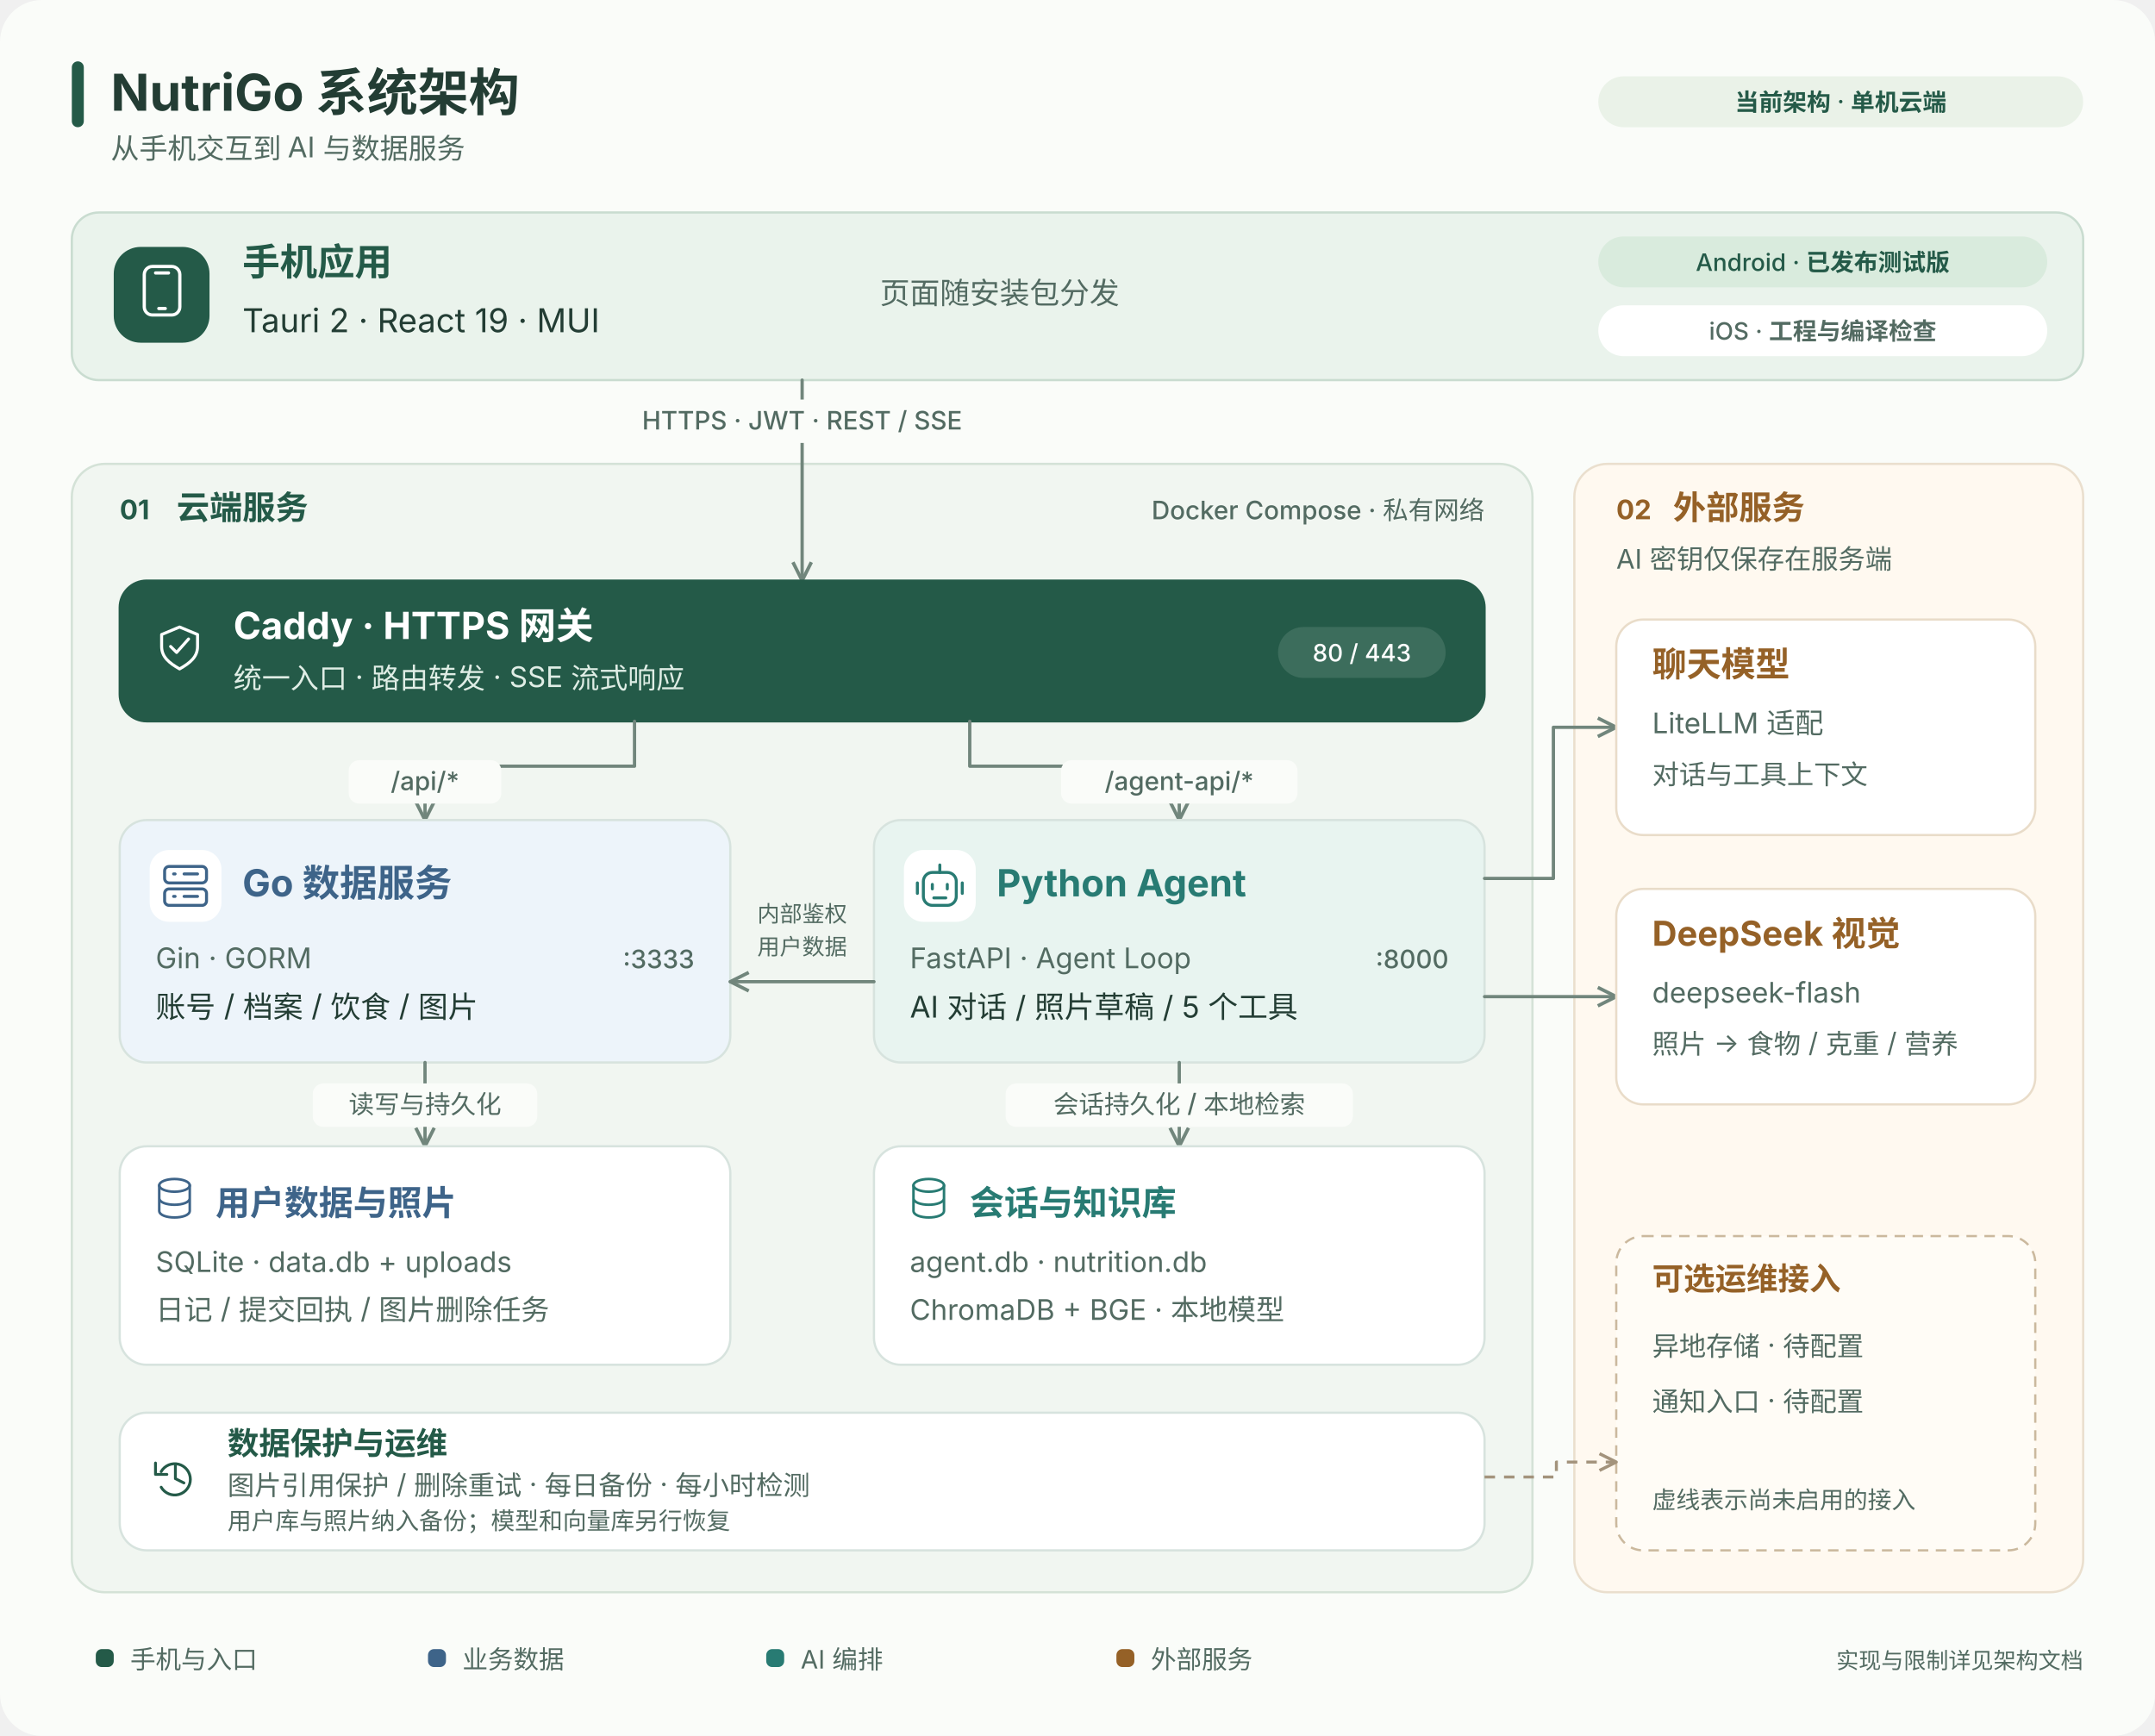
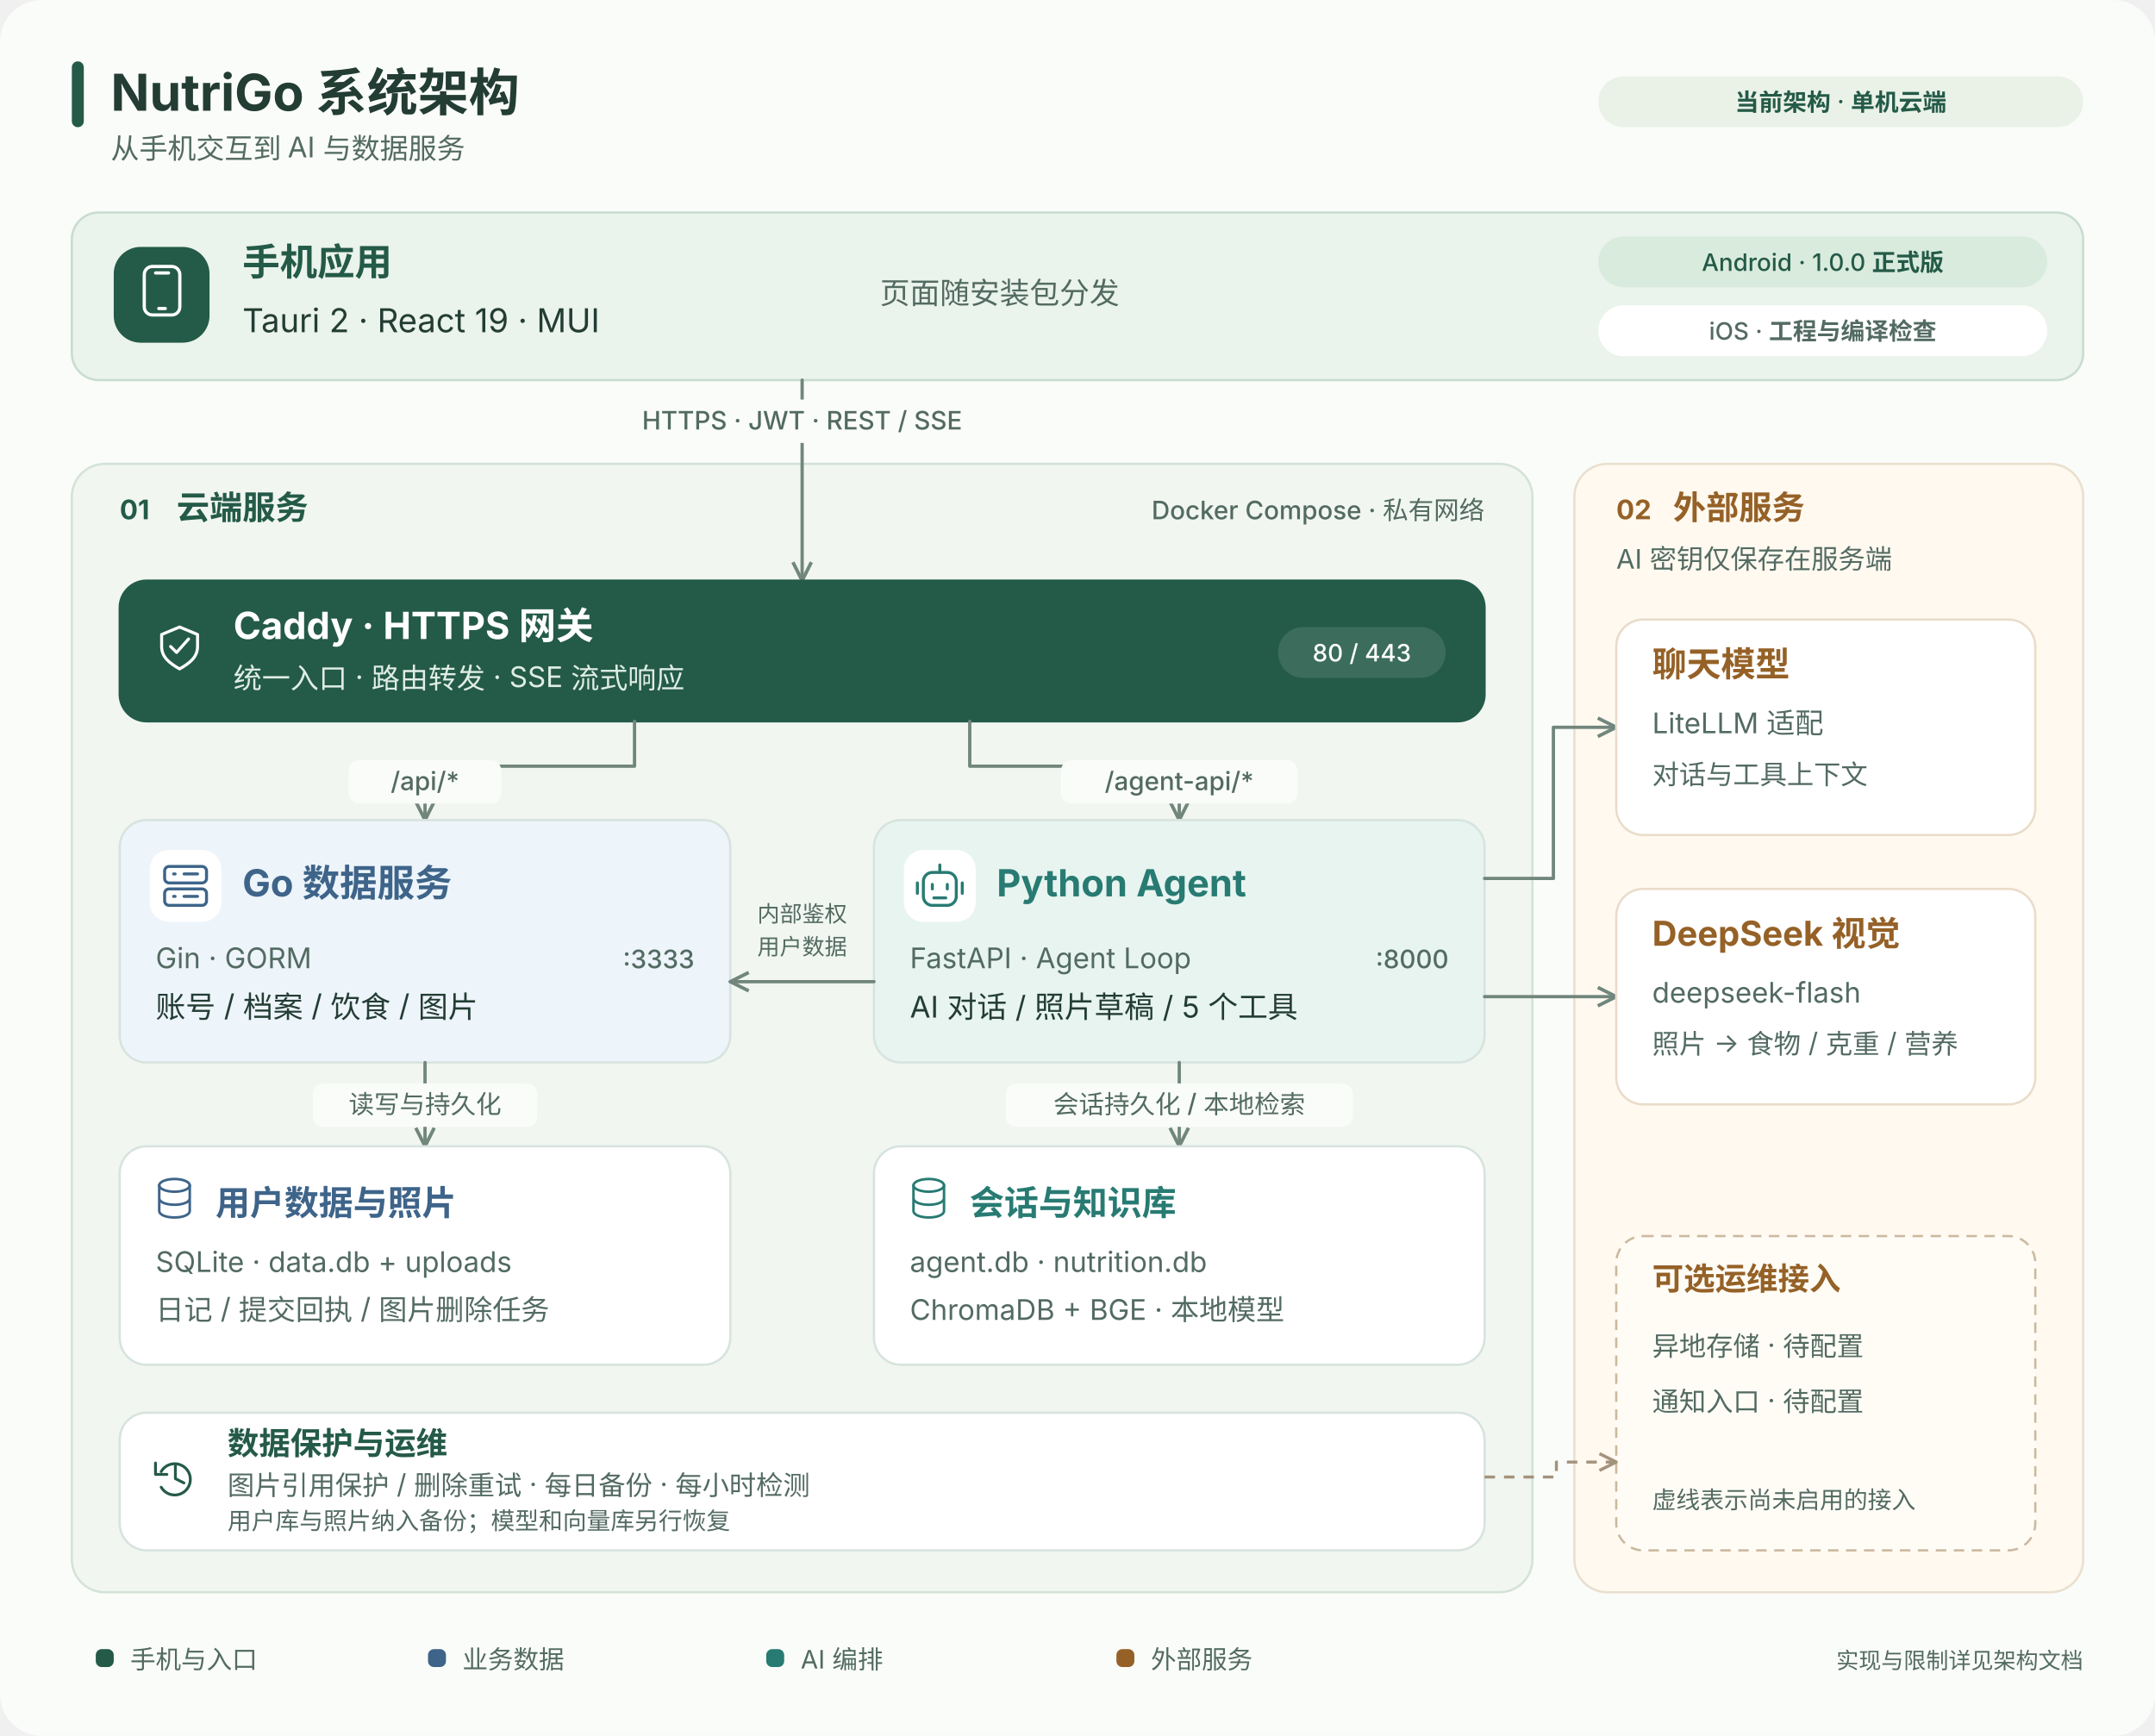
<svg xmlns="http://www.w3.org/2000/svg" width="1440" height="1160" viewBox="0 0 1440 1160" role="img" aria-labelledby="title desc" xml:lang="zh">
  <defs>
    <marker id="arrow" viewBox="0 0 10 10" refX="9" refY="5" markerWidth="7" markerHeight="7" orient="auto-start-reverse">
      <path d="M1 1 9 5 1 9" fill="none" stroke="#71867C" stroke-width="1.5" stroke-linejoin="round" />
    </marker>
    <marker id="optional-arrow" viewBox="0 0 10 10" refX="9" refY="5" markerWidth="7" markerHeight="7" orient="auto">
      <path d="M1 1 9 5 1 9" fill="none" stroke="#A3937C" stroke-width="1.5" stroke-linejoin="round" />
    </marker>
  </defs>
  <style>text { font-family: -apple-system, BlinkMacSystemFont, 'Segoe UI', 'PingFang SC', 'Microsoft YaHei', sans-serif; } .edge { fill:none; stroke:#71867C; stroke-width:2.2; stroke-linejoin:round; stroke-linecap:round; marker-end:url(#arrow); } .optional-edge { fill:none; stroke:#A3937C; stroke-width:2; stroke-dasharray:7 6; stroke-linejoin:round; marker-end:url(#optional-arrow); }</style>
  <rect width="1440" height="1160" rx="28" fill="#FAFCF9" />
  <rect x="48" y="41" width="8" height="44" rx="4" fill="#245A48" stroke="none" stroke-width="1.5" />
  <text x="74" y="74" font-size="34" fill="#233D34" font-weight="700" text-anchor="start">NutriGo 系统架构</text>
  <text x="74" y="106" font-size="19" fill="#536B62" font-weight="400" text-anchor="start">从手机交互到 AI 与数据服务</text>
  <rect x="1068" y="51" width="324" height="34" rx="17" fill="#EAF2E8" stroke="none" stroke-width="1.5" />
  <text x="1230.0" y="74" font-size="16" fill="#245A48" font-weight="550" text-anchor="middle">当前架构 · 单机云端</text>
  <g data-node="app">
    <rect x="48" y="142" width="1344" height="112" rx="18" fill="#EAF3EC" stroke="#C9DCD0" stroke-width="1.5" />
    <rect x="76" y="165" width="64" height="64" rx="18" fill="#245A48" stroke="none" stroke-width="1.5" />
    <g transform="translate(91 177) scale(1.08)" fill="none" stroke="#FFFFFF" stroke-width="2" stroke-linecap="round" stroke-linejoin="round">
      <rect x="5" y="1" width="22" height="30" rx="5" />
      <path d="M12 5h8M14 27h4" />
    </g>
    <text x="162" y="184" font-size="25" fill="#245A48" font-weight="650" text-anchor="start">手机应用</text>
    <text x="162" y="222" font-size="22" fill="#233D34" font-weight="400" text-anchor="start">Tauri 2 · React 19 · MUI</text>
    <text x="588" y="203" font-size="20" fill="#536B62" font-weight="400" text-anchor="start">页面随安装包分发</text>
    <rect x="1068" y="158" width="300" height="34" rx="17" fill="#D9EBDD" stroke="none" stroke-width="1.5" />
-     <text x="1218.0" y="181" font-size="16" fill="#245A48" font-weight="550" text-anchor="middle">Android · 已发布测试版</text>
+     <text x="1218.0" y="181" font-size="16" fill="#245A48" font-weight="550" text-anchor="middle">Android · 1.0.0 正式版</text>
    <rect x="1068" y="204" width="300" height="34" rx="17" fill="#FFFFFF" stroke="none" stroke-width="1.5" />
    <text x="1218.0" y="227" font-size="16" fill="#536B62" font-weight="550" text-anchor="middle">iOS · 工程与编译检查</text>
  </g>
  <rect x="48" y="310" width="976" height="754" rx="22" fill="#F1F6F1" stroke="#D4E2D7" stroke-width="1.5" />
  <rect x="1052" y="310" width="340" height="754" rx="22" fill="#FFF9F0" stroke="#EADFCE" stroke-width="1.5" />
  <text x="80" y="347" font-size="18" fill="#245A48" font-weight="700" text-anchor="start">01</text>
  <text x="118" y="347" font-size="22" fill="#245A48" font-weight="650" text-anchor="start">云端服务</text>
  <text x="992" y="347" font-size="17" fill="#536B62" font-weight="500" text-anchor="end">Docker Compose · 私有网络</text>
  <text x="1080" y="347" font-size="18" fill="#956127" font-weight="700" text-anchor="start">02</text>
  <text x="1118" y="347" font-size="22" fill="#956127" font-weight="650" text-anchor="start">外部服务</text>
  <text x="1080" y="380" font-size="18" fill="#536B62" font-weight="400" text-anchor="start">AI 密钥仅保存在服务端</text>
  <path class="edge" d="M536 254 V388" />
  <rect x="402.0" y="267" width="268" height="29" rx="7" fill="#FAFCF9" stroke="none" stroke-width="1.5" />
  <text x="536" y="287" font-size="17" fill="#536B62" font-weight="500" text-anchor="middle">HTTPS · JWT · REST / SSE</text>
  <g data-node="gateway">
    <rect x="80" y="388" width="912" height="94" rx="18" fill="#245A48" stroke="#245A48" stroke-width="1.5" />
    <g transform="translate(104 417) scale(1)" fill="none" stroke="#FFFFFF" stroke-width="2" stroke-linecap="round" stroke-linejoin="round">
      <path d="M16 2 28 7v8c0 7-5 11-12 15C9 26 4 22 4 15V7Z" />
      <path d="m10 15 4 4 8-9" />
    </g>
    <text x="156" y="427" font-size="25" fill="#FFFFFF" font-weight="650" text-anchor="start">Caddy · HTTPS 网关</text>
    <text x="156" y="460" font-size="19" fill="#DFEDE5" font-weight="400" text-anchor="start">统一入口 · 路由转发 · SSE 流式响应</text>
    <rect x="854" y="419" width="112" height="34" rx="17" fill="#3C6D5C" stroke="none" stroke-width="1.5" />
    <text x="910.0" y="442" font-size="16" fill="#FFFFFF" font-weight="550" text-anchor="middle">80 / 443</text>
  </g>
  <path class="edge" d="M424 482 V512 H284 V548" />
  <path class="edge" d="M648 482 V512 H788 V548" />
  <rect x="233.0" y="508" width="102" height="29" rx="7" fill="#FAFCF9" stroke="none" stroke-width="1.5" />
  <text x="284" y="528" font-size="17" fill="#536B62" font-weight="500" text-anchor="middle">/api/*</text>
  <rect x="709.0" y="508" width="158" height="29" rx="7" fill="#FAFCF9" stroke="none" stroke-width="1.5" />
  <text x="788" y="528" font-size="17" fill="#536B62" font-weight="500" text-anchor="middle">/agent-api/*</text>
  <g data-node="go">
    <rect x="80" y="548" width="408" height="162" rx="18" fill="#EDF4FA" stroke="#D7E3DE" stroke-width="1.5" />
    <rect x="100" y="568" width="48" height="48" rx="13" fill="#FFFFFF" stroke="none" stroke-width="1.5" />
    <g transform="translate(108 576) scale(1)" fill="none" stroke="#3E6489" stroke-width="2" stroke-linecap="round" stroke-linejoin="round">
      <rect x="2" y="3" width="28" height="11" rx="3" />
      <rect x="2" y="18" width="28" height="11" rx="3" />
      <path d="M8 8h1m6 0h9M8 23h1m6 0h9" />
    </g>
    <text x="162" y="599" font-size="25" fill="#3E6489" font-weight="650" text-anchor="start">Go 数据服务</text>
    <text x="104" y="647" font-size="19" fill="#536B62" font-weight="400" text-anchor="start">Gin · GORM</text>
    <text x="104" y="680" font-size="20" fill="#233D34" font-weight="400" text-anchor="start">账号 / 档案 / 饮食 / 图片</text>
    <text x="464" y="647" font-size="17" fill="#536B62" font-weight="500" text-anchor="end">:3333</text>
  </g>
  <g data-node="agent">
    <rect x="584" y="548" width="408" height="162" rx="18" fill="#E8F4F0" stroke="#D7E3DE" stroke-width="1.5" />
    <rect x="604" y="568" width="48" height="48" rx="13" fill="#FFFFFF" stroke="none" stroke-width="1.5" />
    <g transform="translate(612 576) scale(1)" fill="none" stroke="#287B73" stroke-width="2" stroke-linecap="round" stroke-linejoin="round">
      <rect x="5" y="7" width="22" height="22" rx="6" />
      <path d="M16 2v5M11 15v3m10-3v3m-9 6h8M1 14v7m30-7v7" />
    </g>
    <text x="666" y="599" font-size="25" fill="#287B73" font-weight="650" text-anchor="start">Python Agent</text>
    <text x="608" y="647" font-size="19" fill="#536B62" font-weight="400" text-anchor="start">FastAPI · Agent Loop</text>
    <text x="608" y="680" font-size="20" fill="#233D34" font-weight="400" text-anchor="start">AI 对话 / 照片草稿 / 5 个工具</text>
    <text x="968" y="647" font-size="17" fill="#536B62" font-weight="500" text-anchor="end">:8000</text>
  </g>
  <text x="536" y="616" font-size="15" fill="#536B62" font-weight="500" text-anchor="middle">内部鉴权</text>
  <text x="536" y="638" font-size="15" fill="#536B62" font-weight="500" text-anchor="middle">用户数据</text>
  <path class="edge" d="M584 656 H488" />
  <path class="edge" d="M284 710 V766" />
  <path class="edge" d="M788 710 V766" />
  <rect x="209.0" y="724" width="150" height="29" rx="7" fill="#FAFCF9" stroke="none" stroke-width="1.5" />
  <text x="284" y="744" font-size="17" fill="#536B62" font-weight="500" text-anchor="middle">读写与持久化</text>
  <rect x="672.0" y="724" width="232" height="29" rx="7" fill="#FAFCF9" stroke="none" stroke-width="1.5" />
  <text x="788" y="744" font-size="17" fill="#536B62" font-weight="500" text-anchor="middle">会话持久化 / 本地检索</text>
  <g data-node="business-data">
    <rect x="80" y="766" width="408" height="146" rx="18" fill="#FFFFFF" stroke="#D7E3DE" stroke-width="1.5" />
    <g transform="translate(103 787) scale(0.85)" fill="none" stroke="#3E6489" stroke-width="2" stroke-linecap="round" stroke-linejoin="round">
      <ellipse cx="16" cy="6" rx="12" ry="5" />
      <path d="M4 6v20c0 7 24 7 24 0V6M4 16c0 7 24 7 24 0" />
    </g>
    <text x="144" y="812" font-size="23" fill="#3E6489" font-weight="650" text-anchor="start">用户数据与照片</text>
    <text x="104" y="850" font-size="19" fill="#536B62" font-weight="400" text-anchor="start">SQLite · data.db + uploads</text>
    <text x="104" y="882" font-size="19" fill="#536B62" font-weight="400" text-anchor="start">日记 / 提交回执 / 图片删除任务</text>
  </g>
  <g data-node="agent-data">
    <rect x="584" y="766" width="408" height="146" rx="18" fill="#FFFFFF" stroke="#D7E3DE" stroke-width="1.5" />
    <g transform="translate(607 787) scale(0.85)" fill="none" stroke="#287B73" stroke-width="2" stroke-linecap="round" stroke-linejoin="round">
      <ellipse cx="16" cy="6" rx="12" ry="5" />
      <path d="M4 6v20c0 7 24 7 24 0V6M4 16c0 7 24 7 24 0" />
    </g>
    <text x="648" y="812" font-size="23" fill="#287B73" font-weight="650" text-anchor="start">会话与知识库</text>
    <text x="608" y="850" font-size="19" fill="#536B62" font-weight="400" text-anchor="start">agent.db · nutrition.db</text>
    <text x="608" y="882" font-size="19" fill="#536B62" font-weight="400" text-anchor="start">ChromaDB + BGE · 本地模型</text>
  </g>
  <path class="edge" d="M992 587 H1038 V486 H1080" />
  <path class="edge" d="M992 666 H1080" />
  <g data-node="chat-provider">
    <rect x="1080" y="414" width="280" height="144" rx="18" fill="#FFFFFF" stroke="#E9DCC9" stroke-width="1.5" />
    <text x="1104" y="452" font-size="23" fill="#956127" font-weight="650" text-anchor="start">聊天模型</text>
    <text x="1104" y="490" font-size="19" fill="#536B62" font-weight="400" text-anchor="start">LiteLLM 适配</text>
    <text x="1104" y="524" font-size="18" fill="#536B62" font-weight="400" text-anchor="start">对话与工具上下文</text>
  </g>
  <g data-node="vision-provider">
    <rect x="1080" y="594" width="280" height="144" rx="18" fill="#FFFFFF" stroke="#E9DCC9" stroke-width="1.5" />
    <text x="1104" y="632" font-size="23" fill="#956127" font-weight="650" text-anchor="start">DeepSeek 视觉</text>
    <text x="1104" y="670" font-size="19" fill="#536B62" font-weight="400" text-anchor="start">deepseek-flash</text>
    <text x="1104" y="704" font-size="18" fill="#536B62" font-weight="400" text-anchor="start">照片 → 食物 / 克重 / 营养</text>
  </g>
  <g data-node="operations">
    <rect x="80" y="944" width="912" height="92" rx="18" fill="#FFFFFF" stroke="#D7E3DE" stroke-width="1.5" />
    <g transform="translate(102 971) scale(0.95)" fill="none" stroke="#245A48" stroke-width="2" stroke-linecap="round" stroke-linejoin="round">
      <path d="M6 13a11 11 0 1 1 0 11M2 7v8h8M16 9v9l6 3" />
    </g>
    <text x="152" y="972" font-size="21" fill="#245A48" font-weight="650" text-anchor="start">数据保护与运维</text>
    <text x="152" y="999" font-size="18" fill="#536B62" font-weight="400" text-anchor="start">图片引用保护 / 删除重试 · 每日备份 · 每小时检测</text>
    <text x="152" y="1022" font-size="16" fill="#536B62" font-weight="400" text-anchor="start">用户库与照片纳入备份；模型和向量库另行恢复</text>
  </g>
  <g data-node="optional">
    <rect x="1080" y="826" width="280" height="210" rx="18" fill="#FFFCF6" stroke="#CBB99E" stroke-width="1.5" stroke-dasharray="7 5" />
    <text x="1104" y="862" font-size="21" fill="#956127" font-weight="650" text-anchor="start">可选运维接入</text>
    <text x="1104" y="906" font-size="18" fill="#536B62" font-weight="400" text-anchor="start">异地存储 · 待配置</text>
    <text x="1104" y="943" font-size="18" fill="#536B62" font-weight="400" text-anchor="start">通知入口 · 待配置</text>
    <text x="1104" y="1008" font-size="16" fill="#536B62" font-weight="400" text-anchor="start">虚线表示尚未启用的接入</text>
  </g>
  <path class="optional-edge" d="M992 987 H1040 V977 H1080" />
  <rect x="64" y="1102" width="12" height="12" rx="4" fill="#245A48" stroke="none" stroke-width="1.5" />
  <text x="87" y="1115" font-size="17" fill="#536B62" font-weight="400" text-anchor="start">手机与入口</text>
  <rect x="286" y="1102" width="12" height="12" rx="4" fill="#3E6489" stroke="none" stroke-width="1.5" />
  <text x="309" y="1115" font-size="17" fill="#536B62" font-weight="400" text-anchor="start">业务数据</text>
  <rect x="512" y="1102" width="12" height="12" rx="4" fill="#287B73" stroke="none" stroke-width="1.5" />
  <text x="535" y="1115" font-size="17" fill="#536B62" font-weight="400" text-anchor="start">AI 编排</text>
  <rect x="746" y="1102" width="12" height="12" rx="4" fill="#956127" stroke="none" stroke-width="1.5" />
  <text x="769" y="1115" font-size="17" fill="#536B62" font-weight="400" text-anchor="start">外部服务</text>
  <text x="1392" y="1115" font-size="15" fill="#536B62" font-weight="400" text-anchor="end">实现与限制详见架构文档</text>
</svg>
